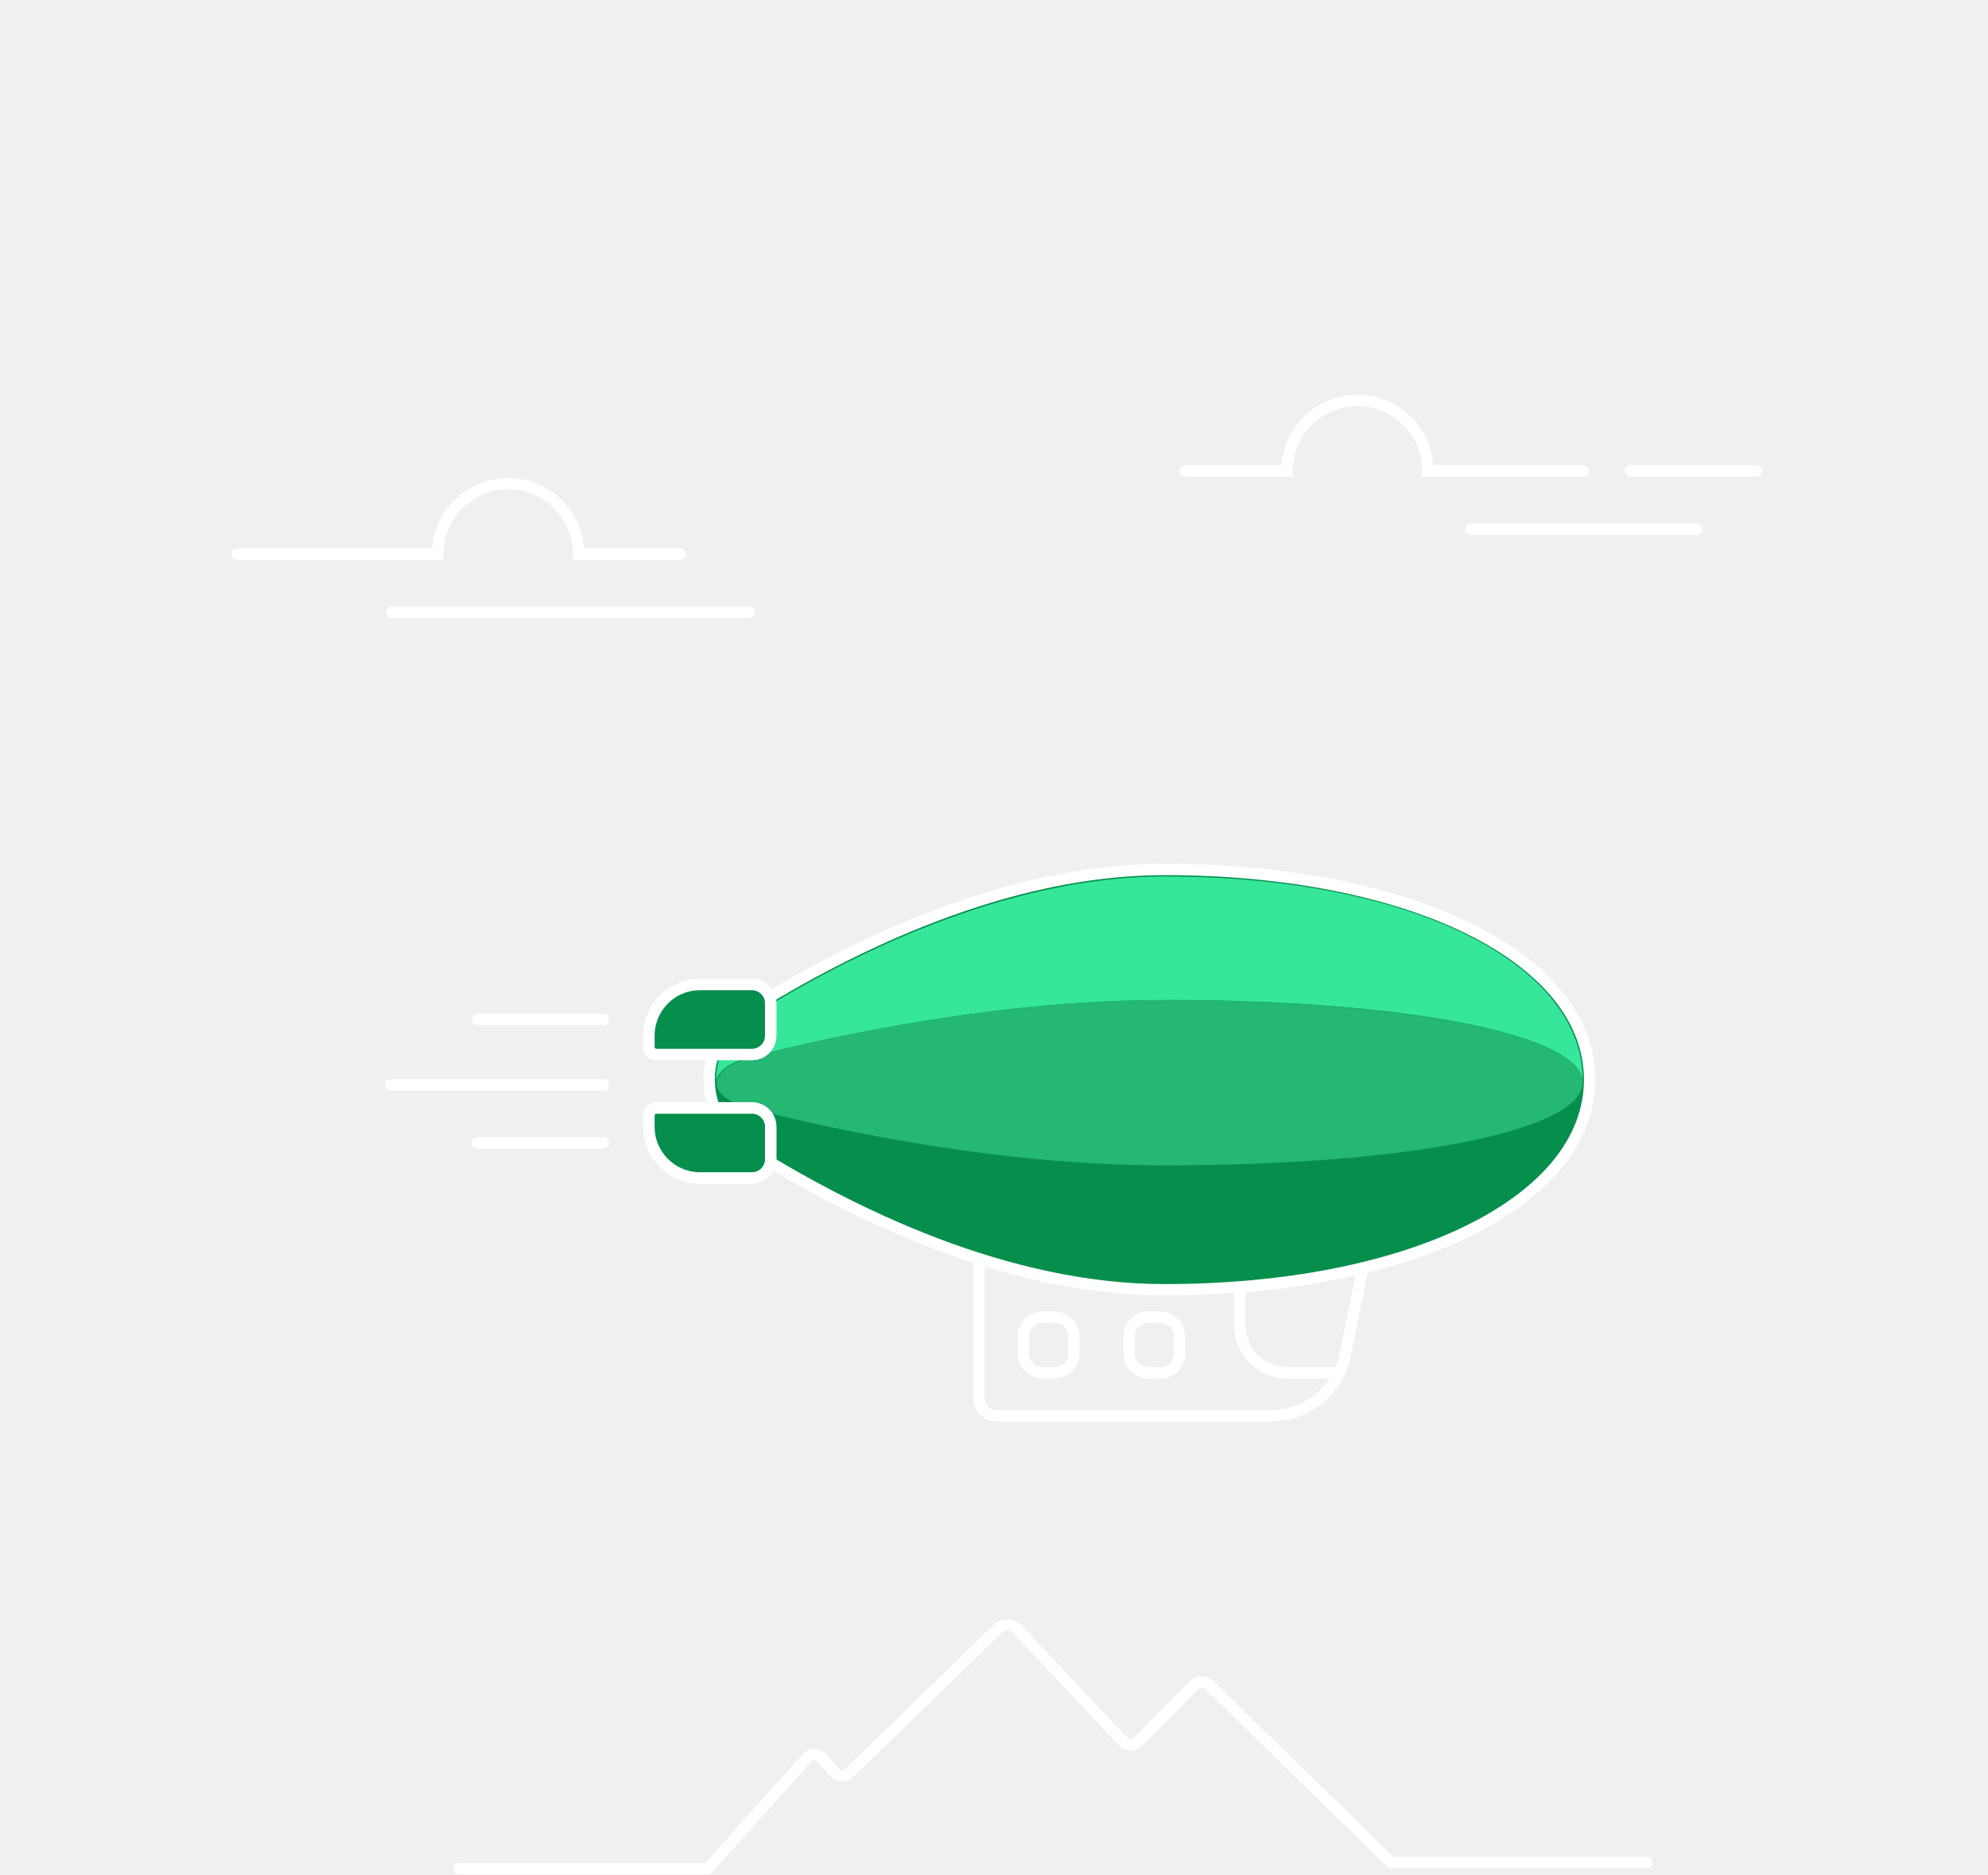
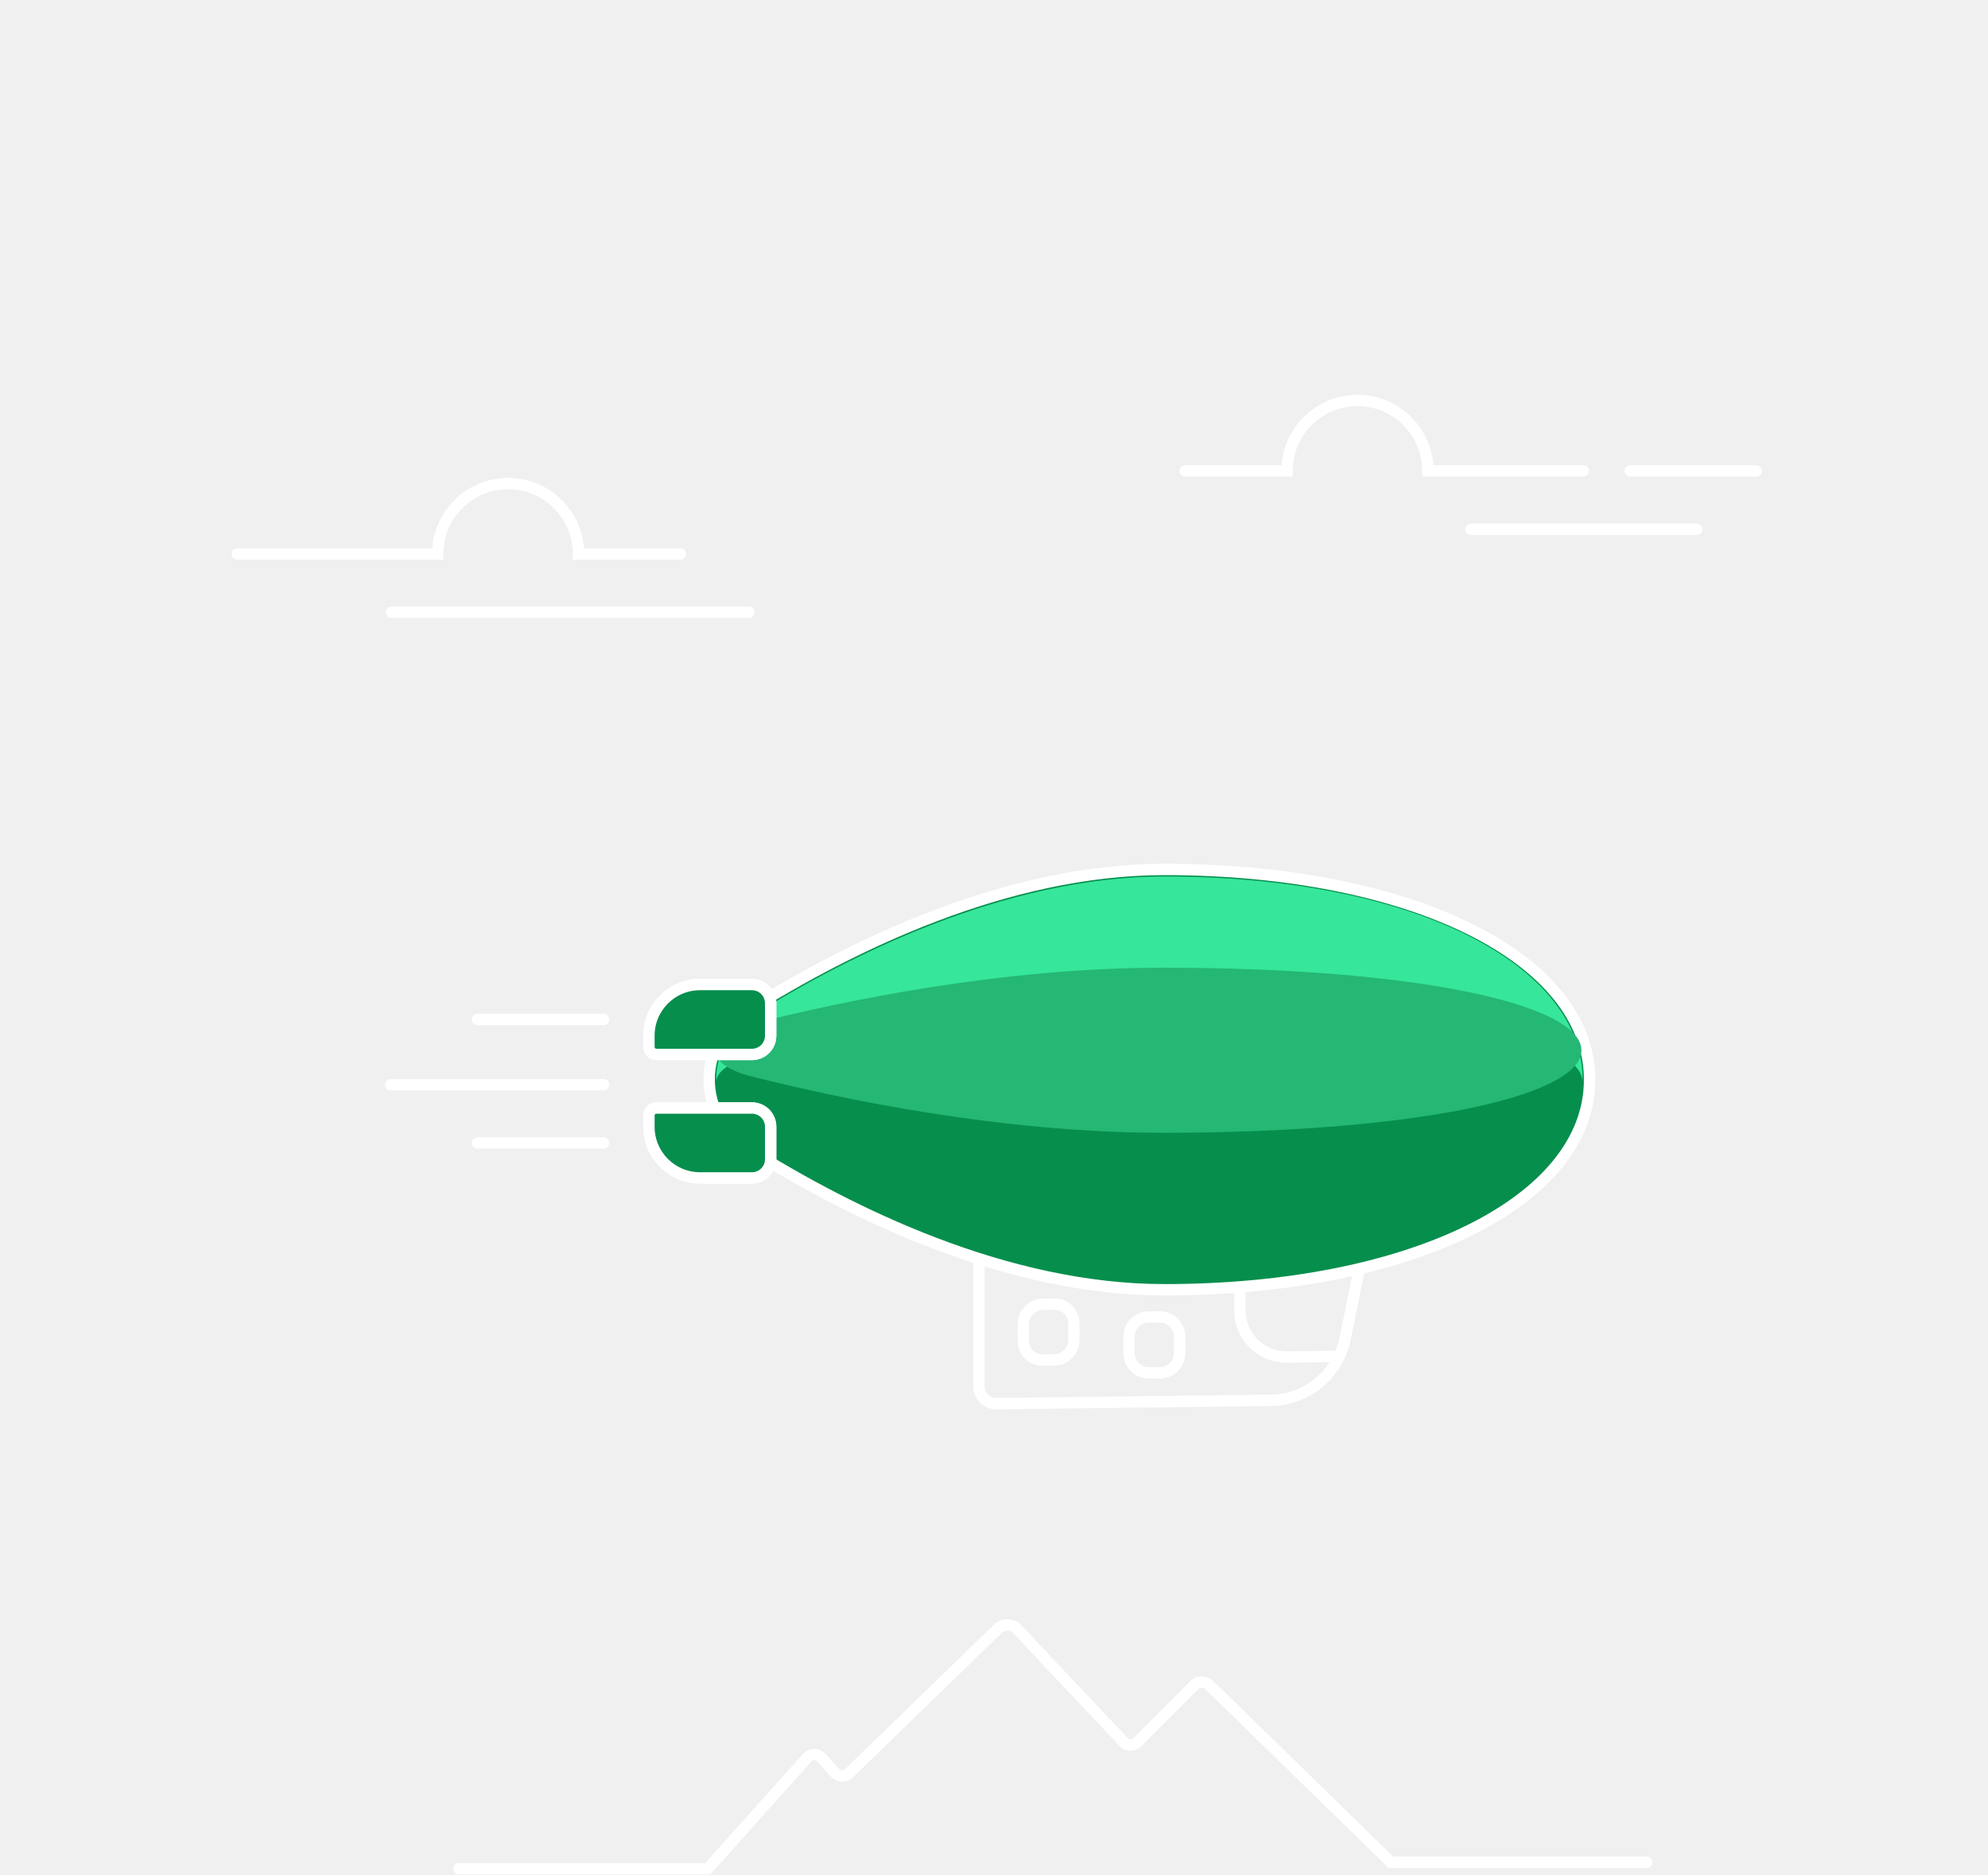
<svg xmlns="http://www.w3.org/2000/svg" viewBox="0 0 350 330">
  <g id="window">
    <path d="M 204.25 241.7 C 205.161 241.695 206.034 241.329 206.677 240.682 C 207.319 240.036 207.68 239.161 207.68 238.25 L 207.68 235.33 C 207.682 234.726 207.525 234.132 207.224 233.609 C 206.924 233.085 206.491 232.649 205.969 232.346 C 205.447 232.042 204.854 231.882 204.25 231.88 L 202.2 231.88 C 201.289 231.885 200.416 232.251 199.773 232.898 C 199.131 233.544 198.77 234.419 198.77 235.33 L 198.77 238.25 C 198.77 239.161 199.131 240.036 199.773 240.682 C 200.416 241.329 201.289 241.695 202.2 241.7 L 204.25 241.7" opacity="1" fill="none" stroke="#fff" stroke-linecap="round" stroke-linejoin="round" stroke-width="2">
-       <animateTransform attributeName="transform" type="skewY" values="-0.7; 0; -0.7" dur="2s" repeatCount="1" />
-       <animate attributeName="d" dur="0.4s" begin="2s" fill="freeze" calcMode="linear" id="rightWindowTransform" values="M 204.25 241.7 C 205.161 241.695 206.034 241.329 206.677 240.682 C 207.319 240.036 207.68 239.161 207.68 238.25 L 207.68 235.33 C 207.682 234.726 207.525 234.132 207.224 233.609 C 206.924 233.085 206.491 232.649 205.969 232.346 C 205.447 232.042 204.854 231.882 204.25 231.88 L 202.2 231.88 C 201.289 231.885 200.416 232.251 199.773 232.898 C 199.131 233.544 198.77 234.419 198.77 235.33 L 198.77 238.25 C 198.77 239.161 199.131 240.036 199.773 240.682 C 200.416 241.329 201.289 241.695 202.2 241.7 L 204.25 241.7; M 275 225.43 C 279.65 225.404 284.105 223.537 287.384 220.24 C 290.663 216.944 292.507 212.48 292.51 207.83 L 292.51 170 C 292.507 167.677 292.045 165.399 291.173 163.292 C 290.301 161.184 289.019 159.246 287.38 157.6 C 284.1 154.307 279.647 152.444 275 152.42 L 257.87 152.42 C 253.221 152.441 248.765 154.303 245.484 157.596 C 242.202 160.889 240.355 165.351 240.35 170 L 240.35 207.85 C 240.355 212.499 242.202 216.961 245.484 220.254 C 248.765 223.547 253.221 225.409 257.87 225.43 L 275 225.43" />
+       <animateTransform attributeName="transform" type="skewY" values="-0.7; 0; -0.7" dur="3s" repeatCount="1" />
+       <animate attributeName="d" dur="0.4s" begin="2s" fill="freeze" calcMode="linear" values="M 204.25 241.7 C 205.161 241.695 206.034 241.329 206.677 240.682 C 207.319 240.036 207.68 239.161 207.68 238.25 L 207.68 235.33 C 207.682 234.726 207.525 234.132 207.224 233.609 C 206.924 233.085 206.491 232.649 205.969 232.346 C 205.447 232.042 204.854 231.882 204.25 231.88 L 202.2 231.88 C 201.289 231.885 200.416 232.251 199.773 232.898 C 199.131 233.544 198.77 234.419 198.77 235.33 L 198.77 238.25 C 198.77 239.161 199.131 240.036 199.773 240.682 C 200.416 241.329 201.289 241.695 202.2 241.7 L 204.25 241.7; M 275 225.43 C 279.65 225.404 284.105 223.537 287.384 220.24 C 290.663 216.944 292.507 212.48 292.51 207.83 L 292.51 170 C 292.507 167.677 292.045 165.399 291.173 163.292 C 290.301 161.184 289.019 159.246 287.38 157.6 C 284.1 154.307 279.647 152.444 275 152.42 L 257.87 152.42 C 253.221 152.441 248.765 154.303 245.484 157.596 C 242.202 160.889 240.355 165.351 240.35 170 L 240.35 207.85 C 240.355 212.499 242.202 216.961 245.484 220.254 C 248.765 223.547 253.221 225.409 257.87 225.43 L 275 225.43" />
    </path>
  </g>
  <g id="firstScreen">
-     <animate attributeType="CSS" attributeName="opacity" values="1; 0" keyTimes="0; 1" dur="0.4s" fill="freeze" begin="2s" />
+     <animate attributeType="CSS" attributeName="opacity" values="1; 0" keyTimes="0; 1" dur="0.4s" fill="freeze" begin="2.3s" />
    <g id="plane">
-       <g id="basket">
+       <g id="basket" transform="skewY(-0.7)">
        <path d="M175.44,249.28h48.36a13.27,13.27,0,0,0,13-10.65l3.74-18.32H172.36v25.89A3.09,3.09,0,0,0,175.44,249.28Z" fill="none" stroke="#fff" stroke-linecap="round" stroke-linejoin="round" stroke-width="2" />
        <path d="M235.79,241.69h-9.22a8.31,8.31,0,0,1-8.28-8.31V220.31" fill="none" stroke="#fff" stroke-linecap="round" stroke-miterlimit="10" stroke-width="2" />
        <path d="M185.64,231.88h-2.05a3.45,3.45,0,0,0-3.43,3.45v2.92a3.45,3.45,0,0,0,3.43,3.45h2.05a3.45,3.45,0,0,0,3.43-3.45v-2.92A3.45,3.45,0,0,0,185.64,231.88Z" fill="none" stroke="#fff" stroke-linecap="round" stroke-linejoin="round" stroke-width="2" />
-         <animateTransform attributeName="transform" type="skewY" values="-0.7; 0; -0.7" dur="2s" repeatCount="4" />
+         <animateTransform attributeName="transform" type="skewY" values="-0.7; 0; -0.7" dur="3s" repeatCount="4" />
      </g>
      <path d="M205,227.08c43.38,0,74.86-15.55,74.86-37s-31.48-37-74.86-37c-27.94,0-55.36,13.53-73.46,24.87a14.3,14.3,0,0,0,0,24.21c18.09,11.33,45.52,24.87,73.46,24.87" fill="#068e4d" />
      <path d="M205,227.08c43.38,0,74.86-15.55,74.86-37s-31.48-37-74.86-37c-27.94,0-55.36,13.53-73.46,24.87a14.3,14.3,0,0,0,0,24.21C149.63,213.54,177.06,227.08,205,227.08Z" fill="none" stroke="#fff" stroke-width="2" />
      <path d="M205,176.09c-28.23,0-56.07,5.76-72.81,10-3.95,1-6,2.66-6.08,4.34A12.93,12.93,0,0,1,132.18,179c16.74-10.5,44.58-24.68,72.81-24.68,44.81,0,73.64,16,73.64,35.75,0,0.12,0,.24,0,0.37-0.37-7.95-29.1-14.37-73.63-14.37" fill="#36e69a" />
      <path d="M132.18,195.12c16.74,4.27,44.58,10,72.81,10,44.14,0,72.75-6.32,73.6-14.18-0.86,19.34-29.45,34.86-73.6,34.86-28.23,0-56.07-14.19-72.81-24.68a12.88,12.88,0,0,1-6-10.18c0.26,1.61,2.26,3.18,6,4.14" fill="#068e4d" />
-       <path d="M132.18,186.12c16.74-4.27,44.58-10,72.81-10,44.53,0,73.26,6.43,73.61,14.38,0,0.17,0,.34,0,0.51-0.85,7.86-29.45,14.17-73.6,14.17-28.23,0-56.07-5.76-72.81-10-3.79-1-5.79-2.53-6-4.13l0-.51c0.13-1.69,2.15-3.36,6.1-4.37" fill="#25b774">
- 
-       </path>
+       <g id="middle">
+         <path d="M 88.99 115.38 C 105.73 111.11 133.57 105.38 161.8 105.38 C 206.33 105.38 235.06 111.81 235.41 119.76 C 235.41 119.93 235.41 120.1 235.41 120.27 C 234.56 128.13 205.96 134.44 161.81 134.44 C 133.58 134.44 105.74 128.68 89 124.44 C 85.21 123.44 83.21 121.91 83 120.31 L 83 119.8 C 83.13 118.11 85.15 116.44 89.1 115.43" transform="translate(43 65)" fill="#25B774">
+           <animate attributeName="d" values="                     M 88.99 115.38 C 105.73 111.11 133.57 105.38 161.8 105.38 C 206.33 105.38 235.06 111.81 235.41 119.76 C 235.41 119.93 235.41 120.1 235.41 120.27 C 234.56 128.13 205.96 134.44 161.81 134.44 C 133.58 134.44 105.74 128.68 89 124.44 C 85.21 123.44 83.21 121.91 83 120.31 L 83 119.8 C 83.13 118.11 85.15 116.44 89.1 115.43;                     M 88.99 115.38 C 105.73 111.11 133.038 111.76 161.268 111.76 C 205.798 111.76 235.06 111.81 235.41 119.76 C 235.41 119.93 235.41 120.1 235.41 120.27 C 234.56 128.13 205.432 138.697 161.282 138.697 C 133.052 138.697 104.677 130.275 89 124.44 C 85.21 123.44 83.21 121.91 83 120.31 L 83 119.8 C 83.13 118.11 85.15 116.44 89.1 115.43;                     M 88.99 115.38 C 104.666 110.046 133.037 102.185 161.267 102.185 C 205.797 102.185 235.06 111.81 235.41 119.76 C 235.41 119.93 235.41 120.1 235.41 120.27 C 234.56 128.13 205.96 129.12 161.81 129.12 C 133.58 129.12 105.74 128.68 89 124.44 C 85.21 123.44 83.21 121.91 83 120.31 L 83 119.8 C 83.13 118.11 85.15 116.44 89.1 115.43;                     M 88.99 115.38 C 105.73 111.11 133.57 105.38 161.8 105.38 C 206.33 105.38 235.06 111.81 235.41 119.76 C 235.41 119.93 235.41 120.1 235.41 120.27 C 234.56 128.13 205.96 134.44 161.81 134.44 C 133.58 134.44 105.74 128.68 89 124.44 C 85.21 123.44 83.21 121.91 83 120.31 L 83 119.8 C 83.13 118.11 85.15 116.44 89.1 115.43;" keyTimes="0; 0.25; 0.75; 1" dur="3.1s" begin="-1s" repeatCount="indefinite" />
+         </path>
+       </g>
      <g id="backTail">
        <path d="M123.23,173.34h9.16a3.29,3.29,0,0,1,3.29,3.3v5.71a3.29,3.29,0,0,1-3.29,3.3H115.57a1.32,1.32,0,0,1-1.32-1.32v-2a9,9,0,0,1,9-9" fill="#068e4d" />
        <path d="M123.23,173.34h9.16a3.29,3.29,0,0,1,3.29,3.3v5.71a3.29,3.29,0,0,1-3.29,3.3H115.57a1.32,1.32,0,0,1-1.32-1.32v-2A9,9,0,0,1,123.23,173.34Z" fill="none" stroke="#fff" stroke-linecap="round" stroke-linejoin="round" stroke-width="2" />
        <path d="M123.23,207.39h9.16a3.29,3.29,0,0,0,3.29-3.3v-5.71a3.29,3.29,0,0,0-3.29-3.3H115.57a1.32,1.32,0,0,0-1.32,1.32v2a9,9,0,0,0,9,9" fill="#068e4d" />
        <path d="M123.23,207.39h9.16a3.29,3.29,0,0,0,3.29-3.3v-5.71a3.29,3.29,0,0,0-3.29-3.3H115.57a1.32,1.32,0,0,0-1.32,1.32v2A9,9,0,0,0,123.23,207.39Z" fill="none" stroke="#fff" stroke-linecap="round" stroke-linejoin="round" stroke-width="2" />
-         <animateTransform attributeName="transform" type="translate" values="0 -3; 0 0; 0 3; 0 0; 0 -3" dur="2s" repeatCount="indefinite" />
+         <animateTransform attributeName="transform" type="translate" values="0 -3; 0 0; 0 3; 0 0; 0 -3" dur="3s" repeatCount="indefinite" />
      </g>
      <g id="frontTail">
        <path d="M123.23,173.34h9.16a3.29,3.29,0,0,1,3.29,3.3v5.71a3.29,3.29,0,0,1-3.29,3.3H115.57a1.32,1.32,0,0,1-1.32-1.32v-2a9,9,0,0,1,9-9" fill="#068e4d" />
        <path d="M123.23,173.34h9.16a3.29,3.29,0,0,1,3.29,3.3v5.71a3.29,3.29,0,0,1-3.29,3.3H115.57a1.32,1.32,0,0,1-1.32-1.32v-2A9,9,0,0,1,123.23,173.34Z" fill="none" stroke="#fff" stroke-linecap="round" stroke-linejoin="round" stroke-width="2" />
        <path d="M123.23,207.39h9.16a3.29,3.29,0,0,0,3.29-3.3v-5.71a3.29,3.29,0,0,0-3.29-3.3H115.57a1.32,1.32,0,0,0-1.32,1.32v2a9,9,0,0,0,9,9" fill="#068e4d" />
        <path d="M123.23,207.39h9.16a3.29,3.29,0,0,0,3.29-3.3v-5.71a3.29,3.29,0,0,0-3.29-3.3H115.57a1.32,1.32,0,0,0-1.32,1.32v2A9,9,0,0,0,123.23,207.39Z" fill="none" stroke="#fff" stroke-linecap="round" stroke-linejoin="round" stroke-width="2" />
-         <animateTransform attributeName="transform" type="translate" values="0 3; 0 0; 0 -3; 0 0; 0 3" dur="2s" repeatCount="indefinite" />
+         <animateTransform attributeName="transform" type="translate" values="0 3; 0 0; 0 -3; 0 0; 0 3" dur="3s" repeatCount="indefinite" />
      </g>
    </g>
    <line id="cloudline1" x1="68.95" y1="107.8" x2="131.86" y2="107.8" fill="none" stroke="#fff" stroke-linecap="round" stroke-miterlimit="10" stroke-width="2">
      <animateTransform attributeName="transform" type="translate" from="200" to="-200" dur="2.1s" begin="0s" fill="freeze" />
      <animate attributeType="CSS" attributeName="opacity" values="0; 1" keyTimes="0; 1" dur="0.4s" fill="freeze" begin="0s" />
    </line>
    <g id="cloud1">
      <path d="M41.77,97.54H77.06a12.4,12.4,0,1,1,24.8,0h17.93" fill="none" stroke="#fff" stroke-linecap="round" stroke-miterlimit="10" stroke-width="2">
        <animateTransform attributeName="transform" type="translate" from="180" to="-200" dur="2s" begin="0s" fill="freeze" />
      </path>
      <animate attributeType="CSS" attributeName="opacity" values="0; 1" keyTimes="0; 1" dur="0.4s" fill="freeze" begin="0s" />
    </g>
    <line id="cloudline2" x1="258.96" y1="93.19" x2="298.74" y2="93.19" fill="none" stroke="#fff" stroke-linecap="round" stroke-miterlimit="10" stroke-width="2">
      <animateTransform attributeName="transform" type="translate" from="200" to="-330" dur="3s" begin="0s" fill="freeze" />
      <animate attributeType="CSS" attributeName="opacity" values="0; 1; 1; 0" keyTimes="0; 0.2; 0.8; 1" dur="2s" fill="freeze" />
    </line>
    <g id="cloud2">
      <path d="M278.75,82.91H251.39a12.4,12.4,0,1,0-24.8,0H208.65" fill="none" stroke="#fff" stroke-linecap="round" stroke-miterlimit="10" stroke-width="2" />
      <line x1="287.01" y1="82.91" x2="309.21" y2="82.91" fill="none" stroke="#fff" stroke-linecap="round" stroke-miterlimit="10" stroke-width="2" />
      <animateTransform attributeName="transform" type="translate" from="200" to="-130" dur="2s" begin="0s" fill="freeze" />
      <animate attributeType="CSS" attributeName="opacity" values="0; 1; 1; 0" keyTimes="0; 0.2; 0.8; 1" dur="2s" fill="freeze" />
    </g>
    <line x1="106.25" y1="179.49" x2="84.05" y2="179.49" fill="none" stroke="#fff" stroke-linecap="round" stroke-miterlimit="10" stroke-width="2">
      <animate attributeName="x2" from="84.05" to="87.05" dur="0.33s" repeatCount="indefinite" />
    </line>
    <line x1="106.25" y1="201.23" x2="84.05" y2="201.23" fill="none" stroke="#fff" stroke-linecap="round" stroke-miterlimit="10" stroke-width="2">
      <animate attributeName="x2" from="84.05" to="89.05" dur="0.3s" repeatCount="indefinite" />
    </line>
    <line x1="106.25" y1="190.98" x2="68.77" y2="190.98" fill="none" stroke="#fff" stroke-linecap="round" stroke-miterlimit="10" stroke-width="2">
      <animate attributeName="x2" from="68.77" to="71.05" dur="0.29s" repeatCount="indefinite" />
    </line>
    <path d="M 289.94 327.88 L 244.88 327.88 L 212.8 296.58 C 212.459 296.292 212.027 296.134 211.58 296.134 C 211.133 296.134 210.701 296.292 210.36 296.58 L 200.16 306.81 C 199.848 307.08 199.448 307.229 199.035 307.229 C 198.622 307.229 198.222 307.08 197.91 306.81 C 191.577 300.087 185.243 293.363 178.91 286.64 C 178.477 286.274 177.927 286.072 177.36 286.072 C 176.793 286.072 176.243 286.274 175.81 286.64 C 167.003 295.187 158.197 303.733 149.39 312.28 C 149.079 312.552 148.679 312.702 148.265 312.702 C 147.851 312.702 147.451 312.552 147.14 312.28 C 146.263 311.307 145.387 310.333 144.51 309.36 C 144.195 309.071 143.782 308.911 143.355 308.911 C 142.928 308.911 142.515 309.071 142.2 309.36 C 136.343 315.907 130.487 322.453 124.63 329 L 80.78 329" fill="none" stroke="#fff" stroke-linecap="round" stroke-miterlimit="10" stroke-width="2">
      <animate attributeName="d" dur="0.3s" begin="2s" fill="freeze" calcMode="linear" values="M 289.94 327.88 L 244.88 327.88 L 212.8 296.58 C 212.459 296.292 212.027 296.134 211.58 296.134 C 211.133 296.134 210.701 296.292 210.36 296.58 L 200.16 306.81 C 199.848 307.08 199.448 307.229 199.035 307.229 C 198.622 307.229 198.222 307.08 197.91 306.81 C 191.577 300.087 185.243 293.363 178.91 286.64 C 178.477 286.274 177.927 286.072 177.36 286.072 C 176.793 286.072 176.243 286.274 175.81 286.64 C 167.003 295.187 158.197 303.733 149.39 312.28 C 149.079 312.552 148.679 312.702 148.265 312.702 C 147.851 312.702 147.451 312.552 147.14 312.28 C 146.263 311.307 145.387 310.333 144.51 309.36 C 144.195 309.071 143.782 308.911 143.355 308.911 C 142.928 308.911 142.515 309.071 142.2 309.36 C 136.343 315.907 130.487 322.453 124.63 329 L 80.78 329; M 289.94 328 L 271.982 328 L 254.024 328 C 248.038 328 242.052 328 236.066 328 C 230.08 328 224.094 328 218.108 328 L 200.15 328 C 199.29 328 198.59 328 197.9 328 C 191.567 328 185.233 328 178.9 328 C 178.525 328 178.198 328 177.905 328 C 177.612 328 177.353 328 177.114 328 C 176.874 328 176.655 328 176.44 328 C 176.226 328 176.018 328 175.8 328 C 165.033 328 154.267 328 143.5 328 C 143.282 328 143.085 328 142.904 328 C 142.722 328 142.557 328 142.403 328 C 142.249 328 142.106 328 141.97 328 C 141.834 328 141.704 328 141.575 328 C 141.447 328 141.32 328 141.19 328 L 80.78 328" />
    </path>
  </g>
  <g id="secondScreen" opacity="0">
-     <animate attributeType="CSS" attributeName="opacity" values="0; 1" keyTimes="0; 1" dur="0.4s" fill="freeze" begin="2s" />
+     <animate attributeType="CSS" attributeName="opacity" values="0; 1" keyTimes="0; 1" dur="0.4s" fill="freeze" begin="2.3s" />
    <defs>
-       <clipPath id="window">
+       <clipPath id="clipWindow">
        <path d="M275,225.43H257.87a17.6,17.6,0,0,1-17.52-17.58V170a17.6,17.6,0,0,1,17.52-17.58H275A17.6,17.6,0,0,1,292.51,170v37.83A17.61,17.61,0,0,1,275,225.43Z" />
      </clipPath>
    </defs>
-     <g>
+     <g id="ski">
      <path d="M91.14,327.79a2.2,2.2,0,0,1-2-2.36l13.66-193.17c1.1-15.49-4.8-21.92-8.75-24.47a1.35,1.35,0,0,1,.53-2.45C103,104,122.18,104,120,134.19L106.43,326.67a2.2,2.2,0,0,1-2.35,2Z" fill="#fff" />
      <path d="M124.5,328.17a2.2,2.2,0,0,1-2.17-2.23l2.24-193.63c0.19-15.53-6.07-21.61-10.16-23.91a1.35,1.35,0,0,1,.39-2.47c8.36-1.9,27.49-3,27.15,27.28l-2.25,192.93a2.2,2.2,0,0,1-2.22,2.18Z" fill="#fff" />
+       <animateTransform attributeName="transform" type="translate" from="-300, 0" to="0, 0" dur="0.3s" begin="2.5s" fill="freeze" />
    </g>
-     <g>
+     <g id="windowSecondScreen">
      <path d="M275,225.43H257.87a17.6,17.6,0,0,1-17.52-17.58V170a17.6,17.6,0,0,1,17.52-17.58H275A17.6,17.6,0,0,1,292.51,170v37.83A17.61,17.61,0,0,1,275,225.43Z" fill="none" stroke="#fff" stroke-width="2" />
    </g>
-     <g clip-path="url(#window)">
-       <g transform="translate(220 160)">
-         <line x1="28.18" y1="38.34" x2="91.09" y2="38.34" fill="none" stroke="#fff" stroke-linecap="round" stroke-miterlimit="10" stroke-width="2" />
-         <path d="M41.77,97.54H77.06a12.4,12.4,0,1,1,24.8,0h17.93" transform="translate(-40.77 -69.46)" fill="none" stroke="#fff" stroke-linecap="round" stroke-miterlimit="10" stroke-width="2" />
-         <line x1="218.19" y1="23.72" x2="257.97" y2="23.72" fill="none" stroke="#fff" stroke-linecap="round" stroke-miterlimit="10" stroke-width="2" />
-         <path d="M278.75,82.91H251.39a12.4,12.4,0,1,0-24.8,0H208.65" transform="translate(-40.77 -69.46)" fill="none" stroke="#fff" stroke-linecap="round" stroke-miterlimit="10" stroke-width="2" />
-         <line x1="246.24" y1="13.45" x2="268.43" y2="13.45" fill="none" stroke="#fff" stroke-linecap="round" stroke-miterlimit="10" stroke-width="2" />
+     <g clip-path="url(#clipWindow)">
+       <g id="winds">
+         <g transform="scale(0.4, 0.4)">
+           <line x1="28.18" y1="38.34" x2="91.09" y2="38.34" fill="none" stroke="#fff" stroke-linecap="round" stroke-miterlimit="10" stroke-width="2" />
+           <path d="M41.77,97.54H77.06a12.4,12.4,0,1,1,24.8,0h17.93" transform="translate(-40.77 -69.46)" fill="none" stroke="#fff" stroke-linecap="round" stroke-miterlimit="10" stroke-width="2" />
+           <line x1="218.19" y1="23.72" x2="257.97" y2="23.72" fill="none" stroke="#fff" stroke-linecap="round" stroke-miterlimit="10" stroke-width="2" />
+           <path d="M278.75,82.91H251.39a12.4,12.4,0,1,0-24.8,0H208.65" transform="translate(-40.77 -69.46)" fill="none" stroke="#fff" stroke-linecap="round" stroke-miterlimit="10" stroke-width="2" />
+           <line x1="246.24" y1="13.45" x2="268.43" y2="13.45" fill="none" stroke="#fff" stroke-linecap="round" stroke-miterlimit="10" stroke-width="2" />
+         </g>
+         <animateTransform attributeName="transform" type="translate" from="300, 180" to="-300, 180" dur="6s" begin="2.6s" fill="freeze" />
      </g>
    </g>
-     <g>
+     <g id="chair">
      <path d="M257.5,259.82H196.76V245.63h55.09a9.92,9.92,0,0,1,9.9,9.93,4.26,4.26,0,0,1-4.25,4.25" fill="#a67ee5" />
      <path d="M257.5,259.82H196.76V245.63h55.09a9.92,9.92,0,0,1,9.9,9.93A4.26,4.26,0,0,1,257.5,259.82Z" fill="none" stroke="#fff" stroke-miterlimit="10" stroke-width="2" />
      <polygon points="185.47 328.31 171.5 328.31 165.19 286.72 179.16 286.72 185.47 328.31" fill="#a67ee5" />
      <polygon points="185.47 328.31 171.5 328.31 165.19 286.72 179.16 286.72 185.47 328.31" fill="none" stroke="#fff" stroke-miterlimit="10" stroke-width="2" />
      <polygon points="235.03 328.31 221.06 328.31 214.76 286.72 228.72 286.72 235.03 328.31" fill="#a67ee5" />
      <polygon points="235.03 328.31 221.06 328.31 214.76 286.72 228.72 286.72 235.03 328.31" fill="none" stroke="#fff" stroke-miterlimit="10" stroke-width="2" />
      <path d="M281.33,272.45H225.44a5.59,5.59,0,0,1-5.53-4.77l-10.86-72.24a17.71,17.71,0,0,0-12.49-31.31H141.48L141.16,267l15.77,23.35,47.19,8.39a12.3,12.3,0,0,0,4.22.75h73a13.53,13.53,0,0,0,0-27.06" fill="#a67ee5" />
      <path d="M281.33,272.45H225.44a5.59,5.59,0,0,1-5.53-4.77l-10.86-72.24a17.71,17.71,0,0,0-12.49-31.31H141.48L141.16,267l15.77,23.35,47.19,8.39a12.3,12.3,0,0,0,4.22.75h73A13.53,13.53,0,0,0,281.33,272.45Z" fill="none" stroke="#fff" stroke-miterlimit="10" stroke-width="2" />
      <path d="M162.42,267.69l-10.86-72.24a17.71,17.71,0,1,0-29-13.61,18,18,0,0,0,.79,5.25L138.65,289a12.36,12.36,0,0,0,12.21,10.54h73a13.53,13.53,0,0,0,0-27.05H167.95a5.62,5.62,0,0,1-5.53-4.78" fill="#a67ee5" />
      <path d="M162.42,267.69l-10.86-72.24a17.71,17.71,0,1,0-29-13.61,18,18,0,0,0,.79,5.25L138.65,289a12.36,12.36,0,0,0,12.21,10.54h73a13.53,13.53,0,0,0,0-27.05H167.95A5.62,5.62,0,0,1,162.42,267.69Z" fill="none" stroke="#fff" stroke-miterlimit="10" stroke-width="2" />
      <path d="M206.26,259.82h-72l-2.13-14.19H200.6a9.92,9.92,0,0,1,9.9,9.93,4.26,4.26,0,0,1-4.25,4.25" fill="#a67ee5" />
      <path d="M206.26,259.82h-72l-2.13-14.19H200.6a9.92,9.92,0,0,1,9.9,9.93A4.26,4.26,0,0,1,206.26,259.82Z" fill="none" stroke="#fff" stroke-miterlimit="10" stroke-width="2" />
      <line x1="151.57" y1="195.44" x2="209.05" y2="195.44" fill="none" stroke="#fff" stroke-linecap="round" stroke-miterlimit="10" stroke-width="2" />
+       <animateTransform attributeName="transform" type="translate" from="-300, 0" to="0, 0" dur="0.3s" begin="2.3s" fill="freeze" />
    </g>
-     <g>
+     <g id="leaf">
      <path d="M79.18,194A131,131,0,0,1,94.77,220.9a255,255,0,0,1-20.08-23.55,259,259,0,0,1-17.07-25.88A131.72,131.72,0,0,1,79.18,194" fill="#36e69a" />
      <path d="M80.94,214.39a127.19,127.19,0,0,1,22.8,20.49A242.09,242.09,0,0,1,77.9,219.17a235.86,235.86,0,0,1-23.42-18.7,119.82,119.82,0,0,1,26.46,13.92" fill="#36e69a" />
      <path d="M93.66,205.48a258.38,258.38,0,0,0,10.08,29.39,125.63,125.63,0,0,0-4.5-30.52,135.9,135.9,0,0,0-12.06-29.44,260.33,260.33,0,0,0,6.47,30.57" fill="#36e69a" />
      <path d="M107.32,213.52a250.14,250.14,0,0,0,2.06,30.67,119.93,119.93,0,0,0,3.76-30.05,131.24,131.24,0,0,0-4-31.36,238.1,238.1,0,0,0-1.87,30.74" fill="#25b774" />
      <path d="M83.08,229.56a121.93,121.93,0,0,1,26.29,14.64A225.91,225.91,0,0,1,81.21,235a228.11,228.11,0,0,1-26.37-12.69,113.61,113.61,0,0,1,28.25,7.29" fill="#25b774" />
      <path d="M88.06,243.83A118.11,118.11,0,0,1,115.62,255a211,211,0,0,1-28.78-5.6,220.87,220.87,0,0,1-27.42-9.33,114,114,0,0,1,28.65,3.73" fill="#25b774" />
      <path d="M118.71,224.79a238,238,0,0,0-3.1,30.25,117.11,117.11,0,0,0,8.82-28.54,127.44,127.44,0,0,0,1.42-31.19,213.92,213.92,0,0,0-7.15,29.48" fill="#25b774" />
      <path d="M98.86,262a118.24,118.24,0,0,1,27.07,12.34,212.3,212.3,0,0,1-28.53-6.79,220.78,220.78,0,0,1-27-10.45A114.06,114.06,0,0,1,98.86,262" fill="#068e4d" />
      <path d="M130.27,244.29a236.56,236.56,0,0,0-4.34,30.1,116.94,116.94,0,0,0,10-28.16,127.42,127.42,0,0,0,2.71-31.1,214.43,214.43,0,0,0-8.36,29.16" fill="#068e4d" />
      <path d="M108.9,280.69a118.21,118.21,0,0,1,26.54,13.47,213.62,213.62,0,0,1-28.23-8,221.65,221.65,0,0,1-26.55-11.57,113.82,113.82,0,0,1,28.24,6.08" fill="#068e4d" />
      <path d="M141,264.26a236.09,236.09,0,0,0-5.58,29.9,117.46,117.46,0,0,0,11.15-27.73,127.2,127.2,0,0,0,4-31A214.24,214.24,0,0,0,141,264.26" fill="#068e4d" />
      <path d="M92.62,217.67A529.26,529.26,0,0,1,149.48,328" fill="none" stroke="#36e69a" stroke-linecap="round" stroke-linejoin="round" stroke-width="2" />
+       <animateTransform attributeName="transform" type="translate" from="-300, 0" to="0, 0" dur="0.3s" begin="2.4s" fill="freeze" />
+       <animateTransform attributeName="transform" type="rotate" values="0 111 235; 3 111 235; 0 111 235;" keyTimes="0; 0.5; 1" dur="0.4s" repeatCount="2" additive="sum" begin="2.4s" />
    </g>
    <g>
      <line x1="72.03" y1="329" x2="295.52" y2="329" fill="none" stroke="#fff" stroke-linecap="round" stroke-miterlimit="10" stroke-width="2" />
    </g>
  </g>
</svg>
